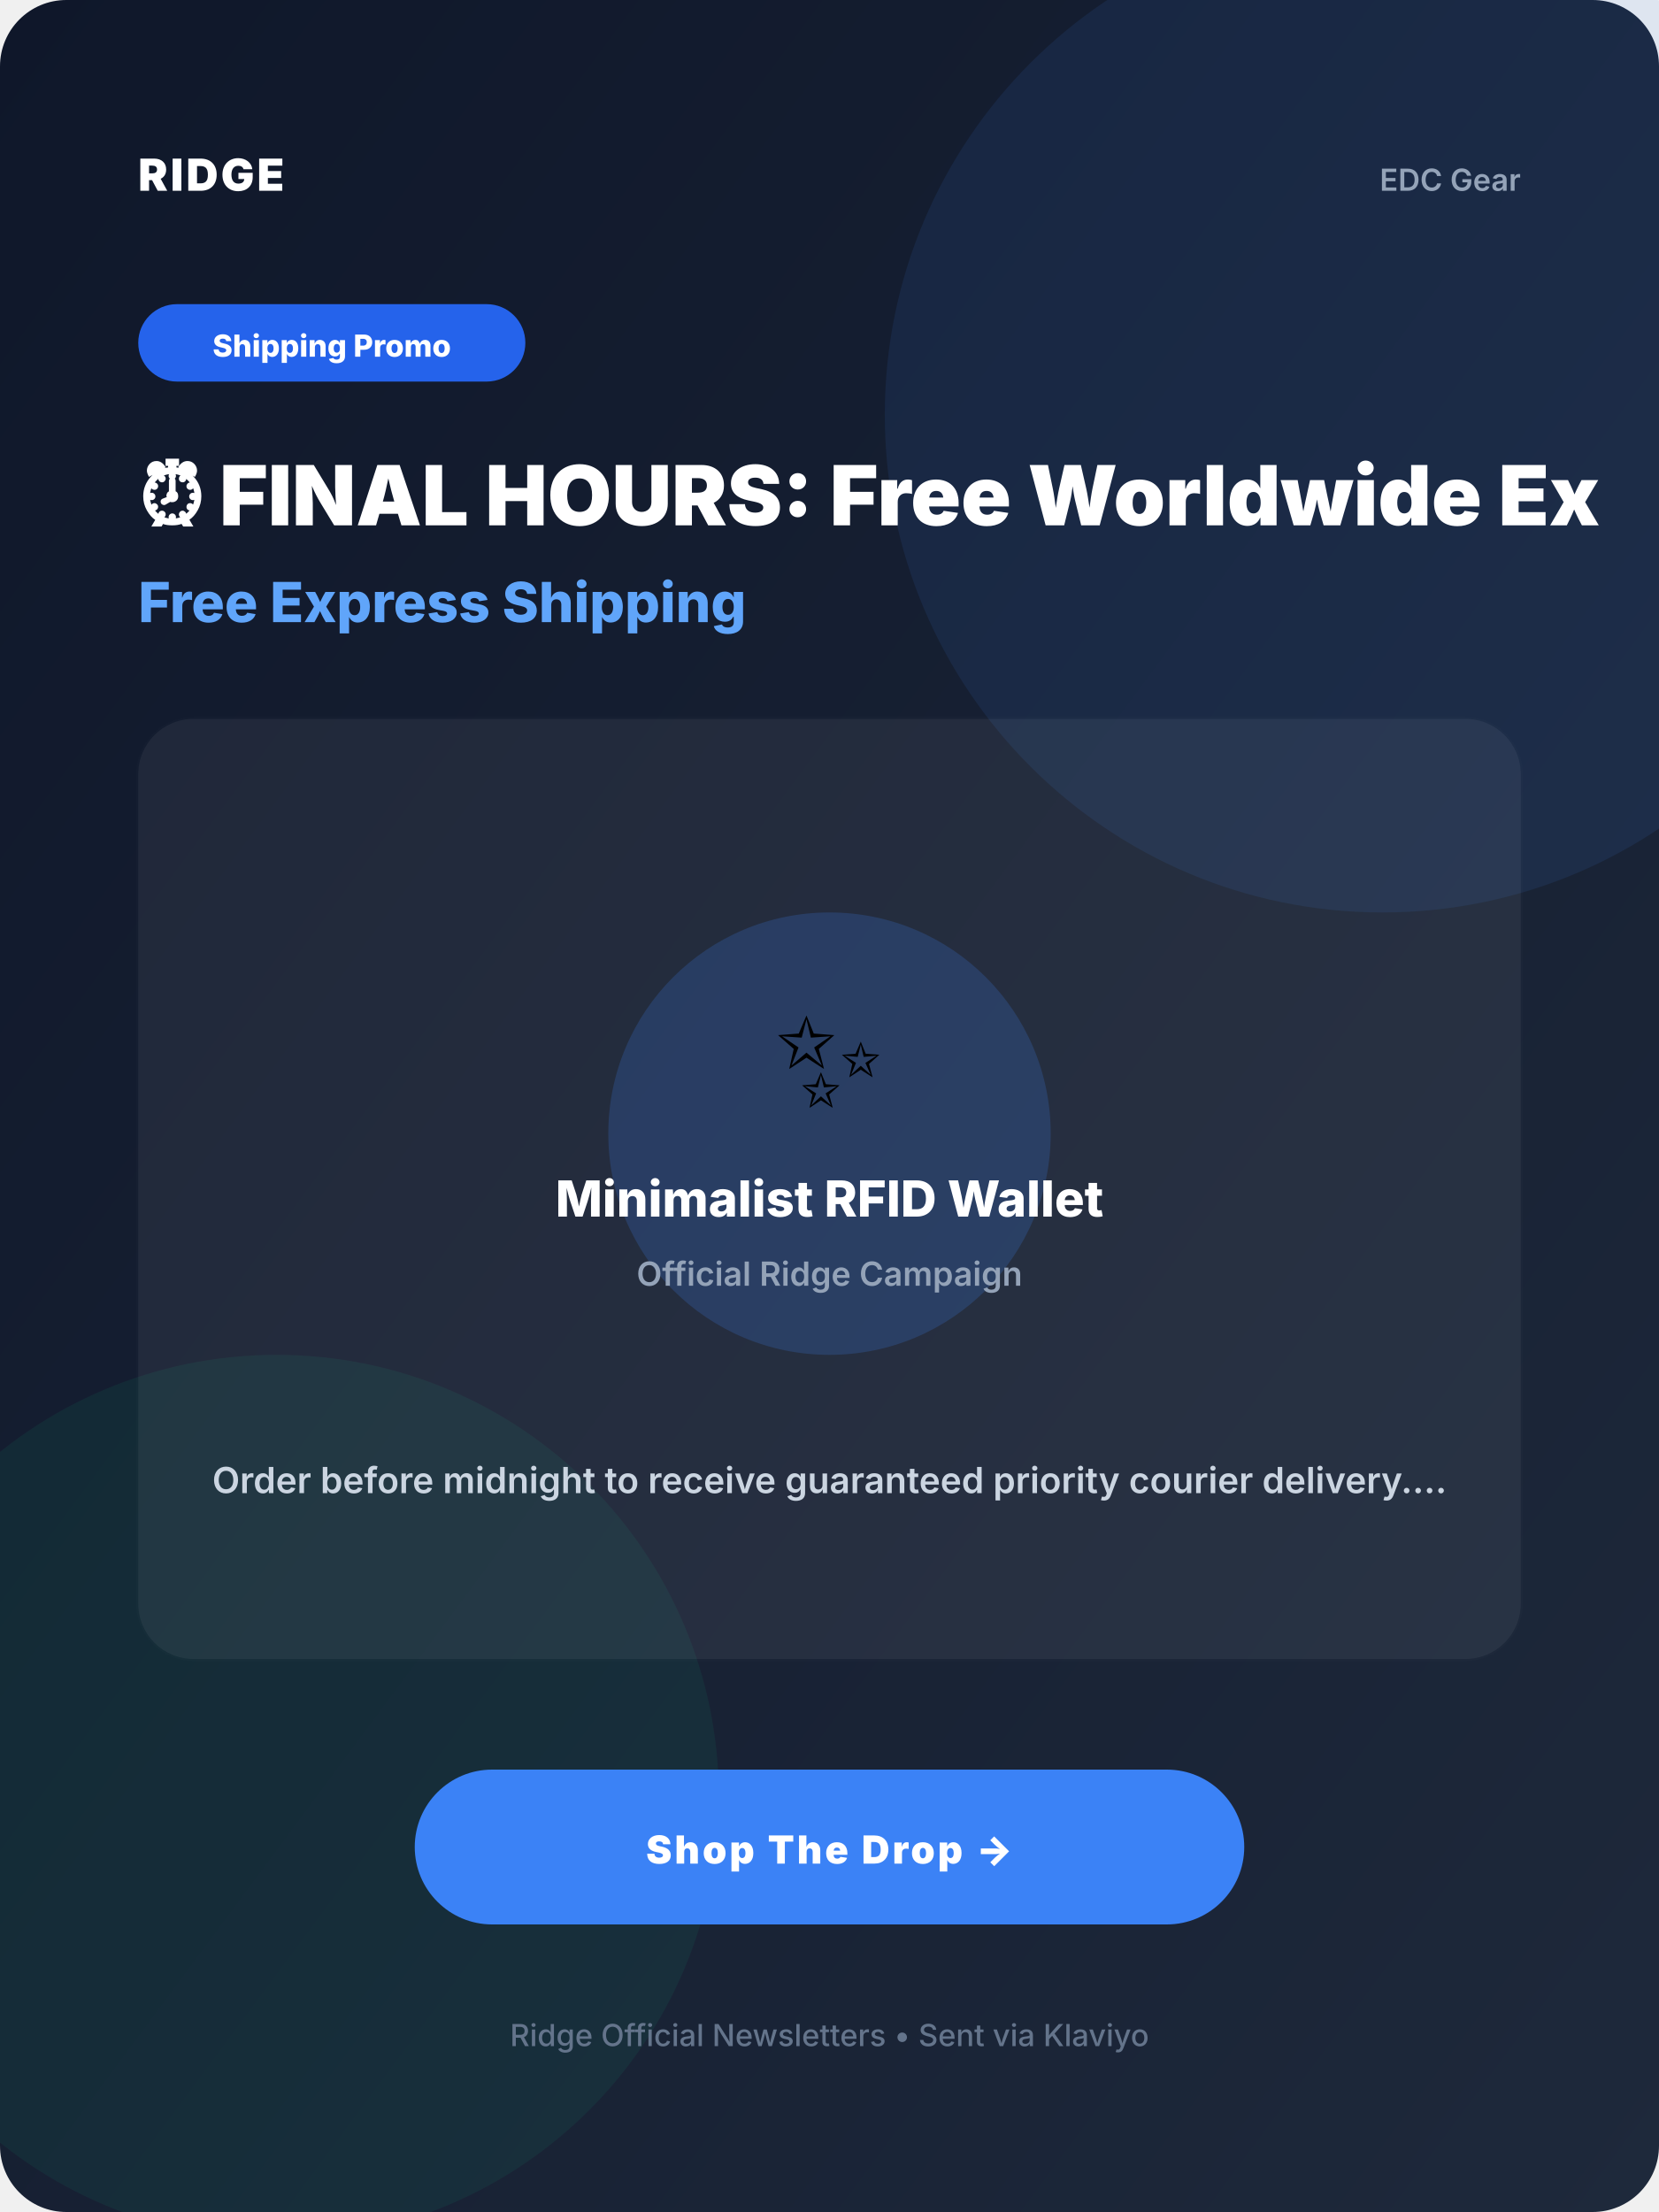
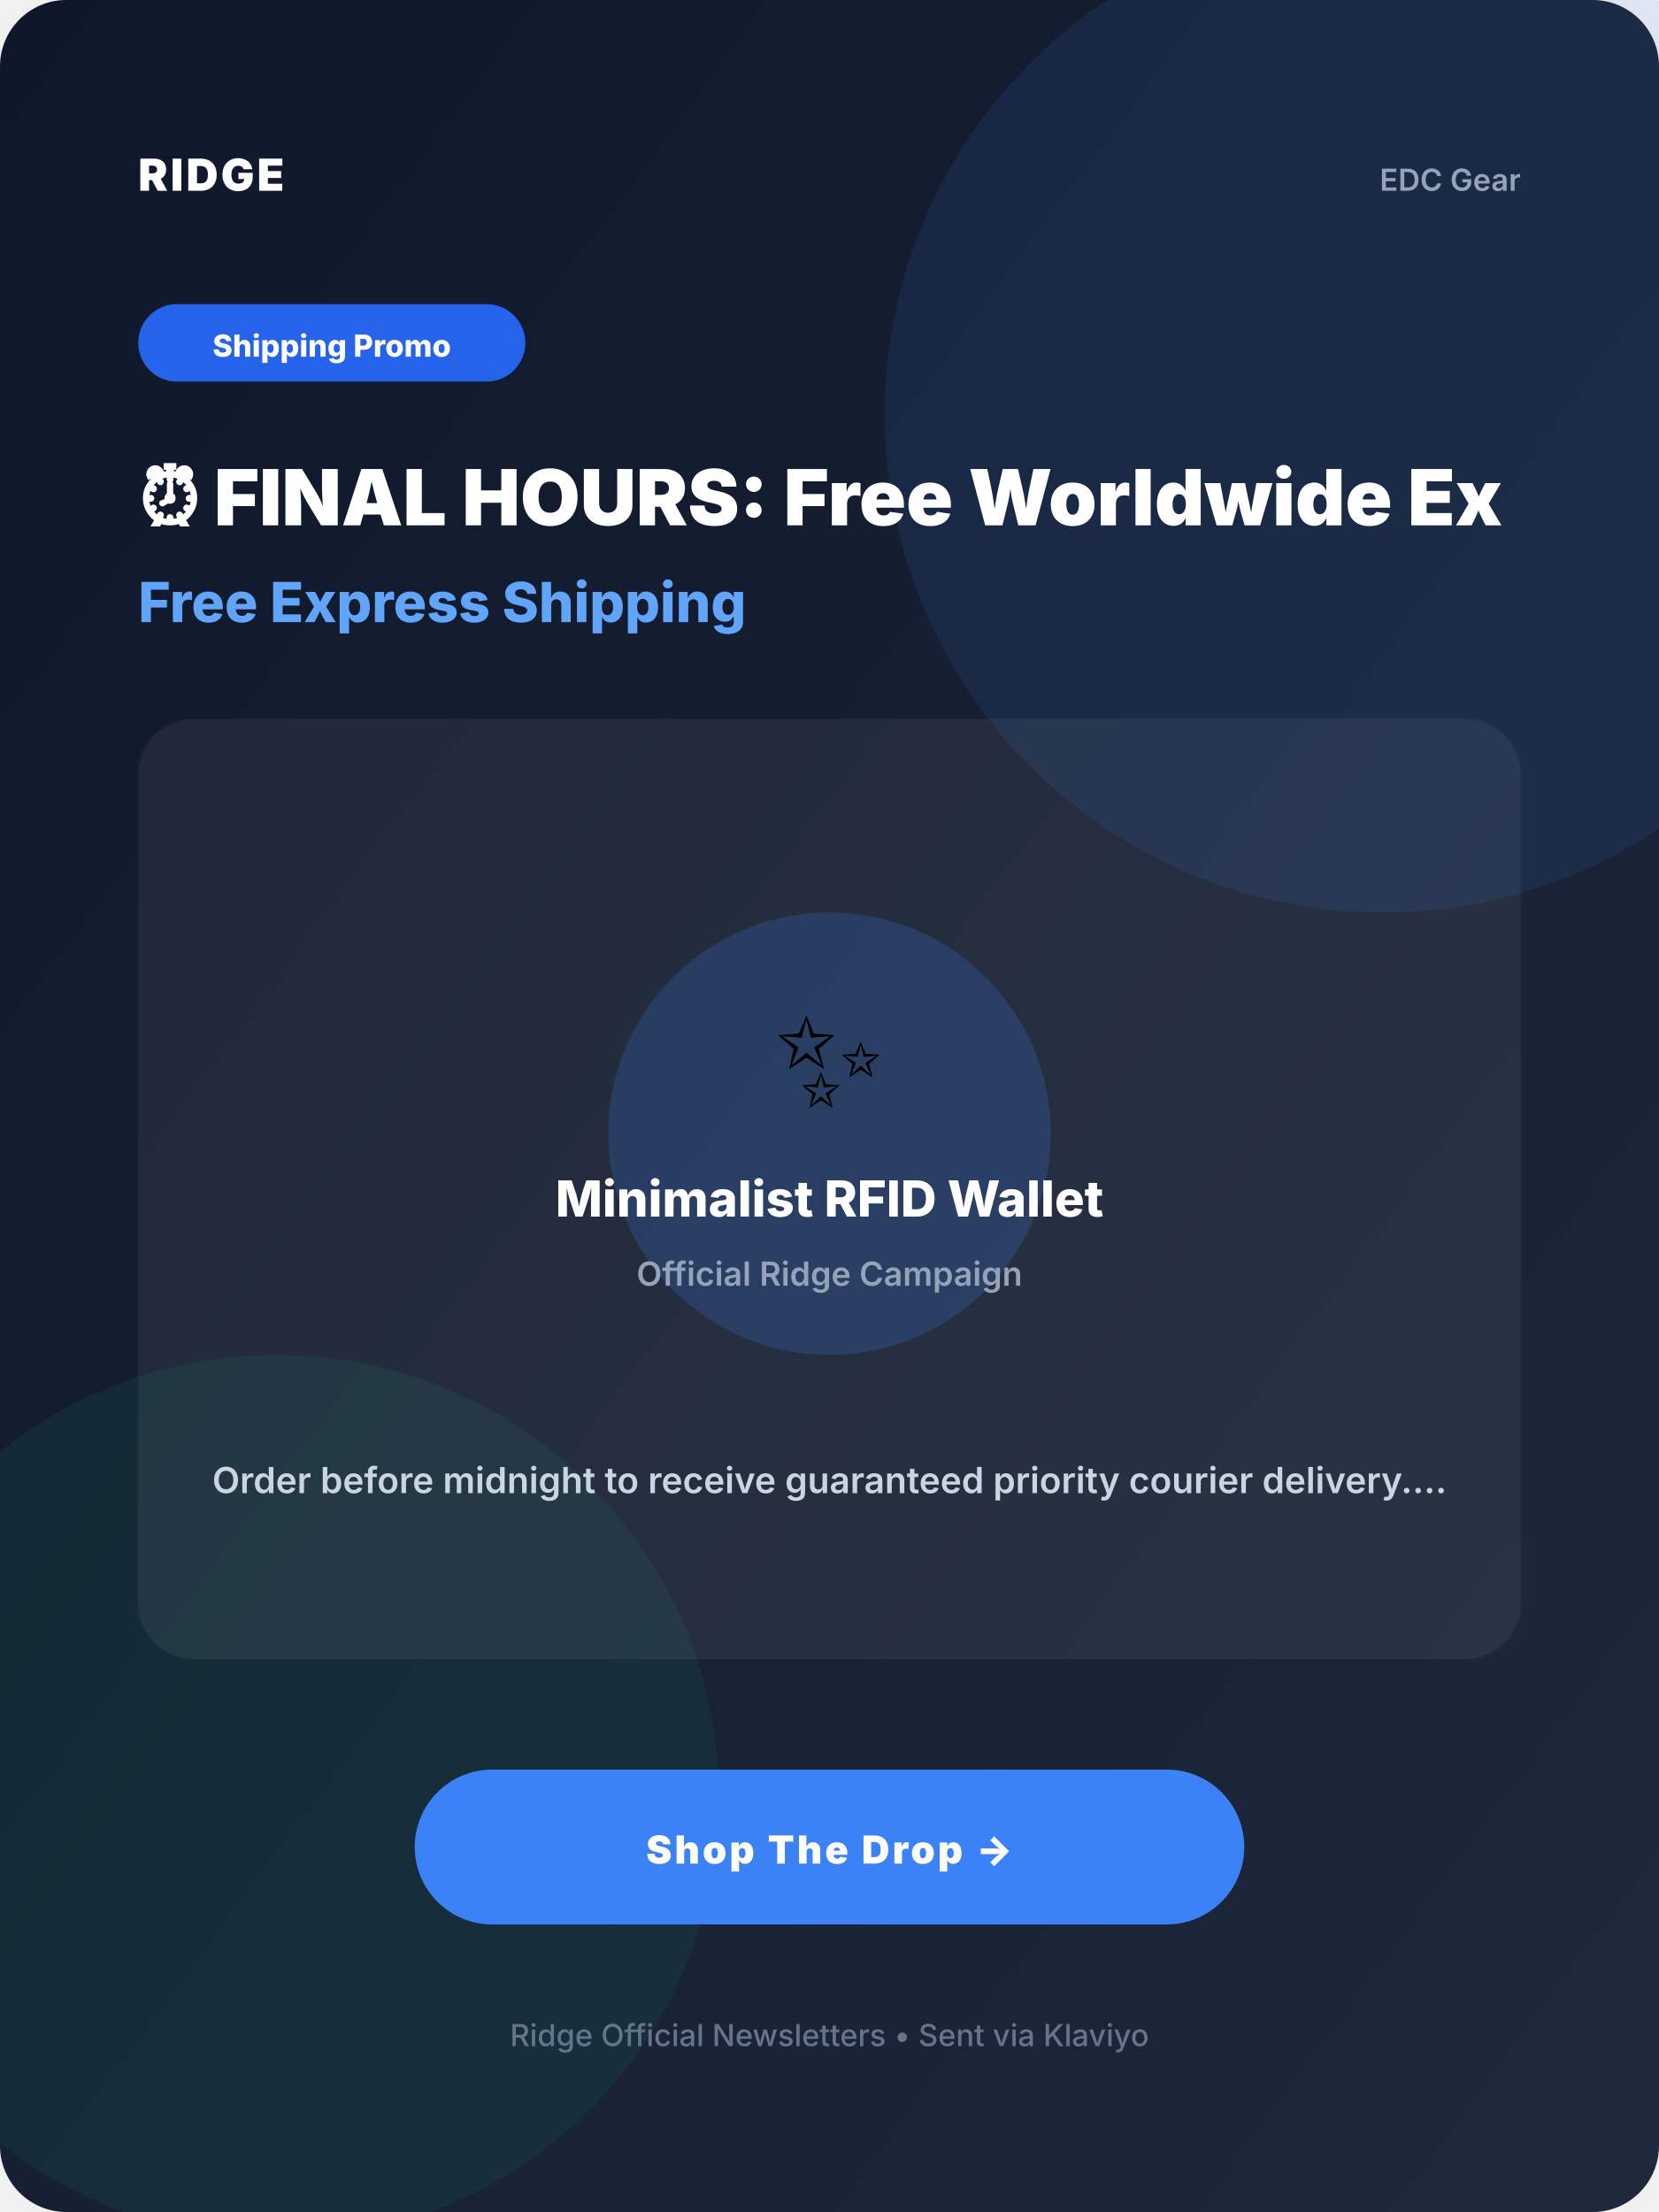
<svg xmlns="http://www.w3.org/2000/svg" viewBox="0 0 600 800" width="600" height="800">
  <defs>
    <linearGradient id="grad_6" x1="0%" y1="0%" x2="100%" y2="100%">
      <stop offset="0%" stop-color="#0f172a" />
      <stop offset="100%" stop-color="#1e293b" />
    </linearGradient>
  </defs>
  <rect width="600" height="800" fill="url(#grad_6)" rx="24" />
  <circle cx="500" cy="150" r="180" fill="#3b82f6" opacity="0.1" />
  <circle cx="100" cy="650" r="160" fill="#10b981" opacity="0.08" />
  <g transform="translate(50, 45)">
    <text x="0" y="24" font-family="-apple-system, BlinkMacSystemFont, sans-serif" font-size="16" font-weight="900" fill="#ffffff" letter-spacing="1">RIDGE</text>
    <text x="500" y="24" font-family="-apple-system, BlinkMacSystemFont, sans-serif" font-size="11" font-weight="600" fill="#94a3b8" text-anchor="end">EDC Gear</text>
  </g>
  <g transform="translate(50, 110)">
    <rect width="140" height="28" rx="14" fill="#2563eb" />
    <text x="70" y="19" font-family="-apple-system, BlinkMacSystemFont, sans-serif" font-size="11" font-weight="800" fill="#ffffff" text-anchor="middle">Shipping Promo</text>
  </g>
-   <text x="50" y="190" font-family="-apple-system, BlinkMacSystemFont, sans-serif" font-size="30" font-weight="900" fill="#ffffff">⏰ FINAL HOURS: Free Worldwide Ex</text>
+   <text x="50" y="190" font-family="-apple-system, BlinkMacSystemFont, sans-serif" font-size="28" font-weight="900" fill="#ffffff">⏰ FINAL HOURS: Free Worldwide Ex</text>
  <text x="50" y="225" font-family="-apple-system, BlinkMacSystemFont, sans-serif" font-size="20" font-weight="800" fill="#60a5fa">Free Express Shipping</text>
  <g transform="translate(50, 260)">
    <rect width="500" height="340" rx="20" fill="#ffffff" opacity="0.06" stroke="#ffffff" stroke-opacity="0.12" stroke-width="1.5" />
    <circle cx="250" cy="150" r="80" fill="#3b82f6" opacity="0.2" />
    <text x="250" y="140" font-family="-apple-system, BlinkMacSystemFont, sans-serif" font-size="48" text-anchor="middle">✨</text>
    <text x="250" y="180" font-family="-apple-system, BlinkMacSystemFont, sans-serif" font-size="18" font-weight="800" fill="#ffffff" text-anchor="middle">Minimalist RFID Wallet</text>
    <text x="250" y="205" font-family="-apple-system, BlinkMacSystemFont, sans-serif" font-size="12" font-weight="600" fill="#94a3b8" text-anchor="middle">Official Ridge Campaign</text>
    <text x="250" y="280" font-family="-apple-system, BlinkMacSystemFont, sans-serif" font-size="13" font-weight="600" fill="#cbd5e1" text-anchor="middle">Order before midnight to receive guaranteed priority courier delivery....</text>
  </g>
  <g transform="translate(150, 640)">
    <rect width="300" height="56" rx="28" fill="#3b82f6" />
    <text x="150" y="34" font-family="-apple-system, BlinkMacSystemFont, sans-serif" font-size="14" font-weight="900" fill="#ffffff" text-anchor="middle" letter-spacing="1">Shop The Drop →</text>
  </g>
  <text x="300" y="740" font-family="-apple-system, BlinkMacSystemFont, sans-serif" font-size="11" font-weight="500" fill="#64748b" text-anchor="middle">Ridge Official Newsletters • Sent via Klaviyo</text>
</svg>
